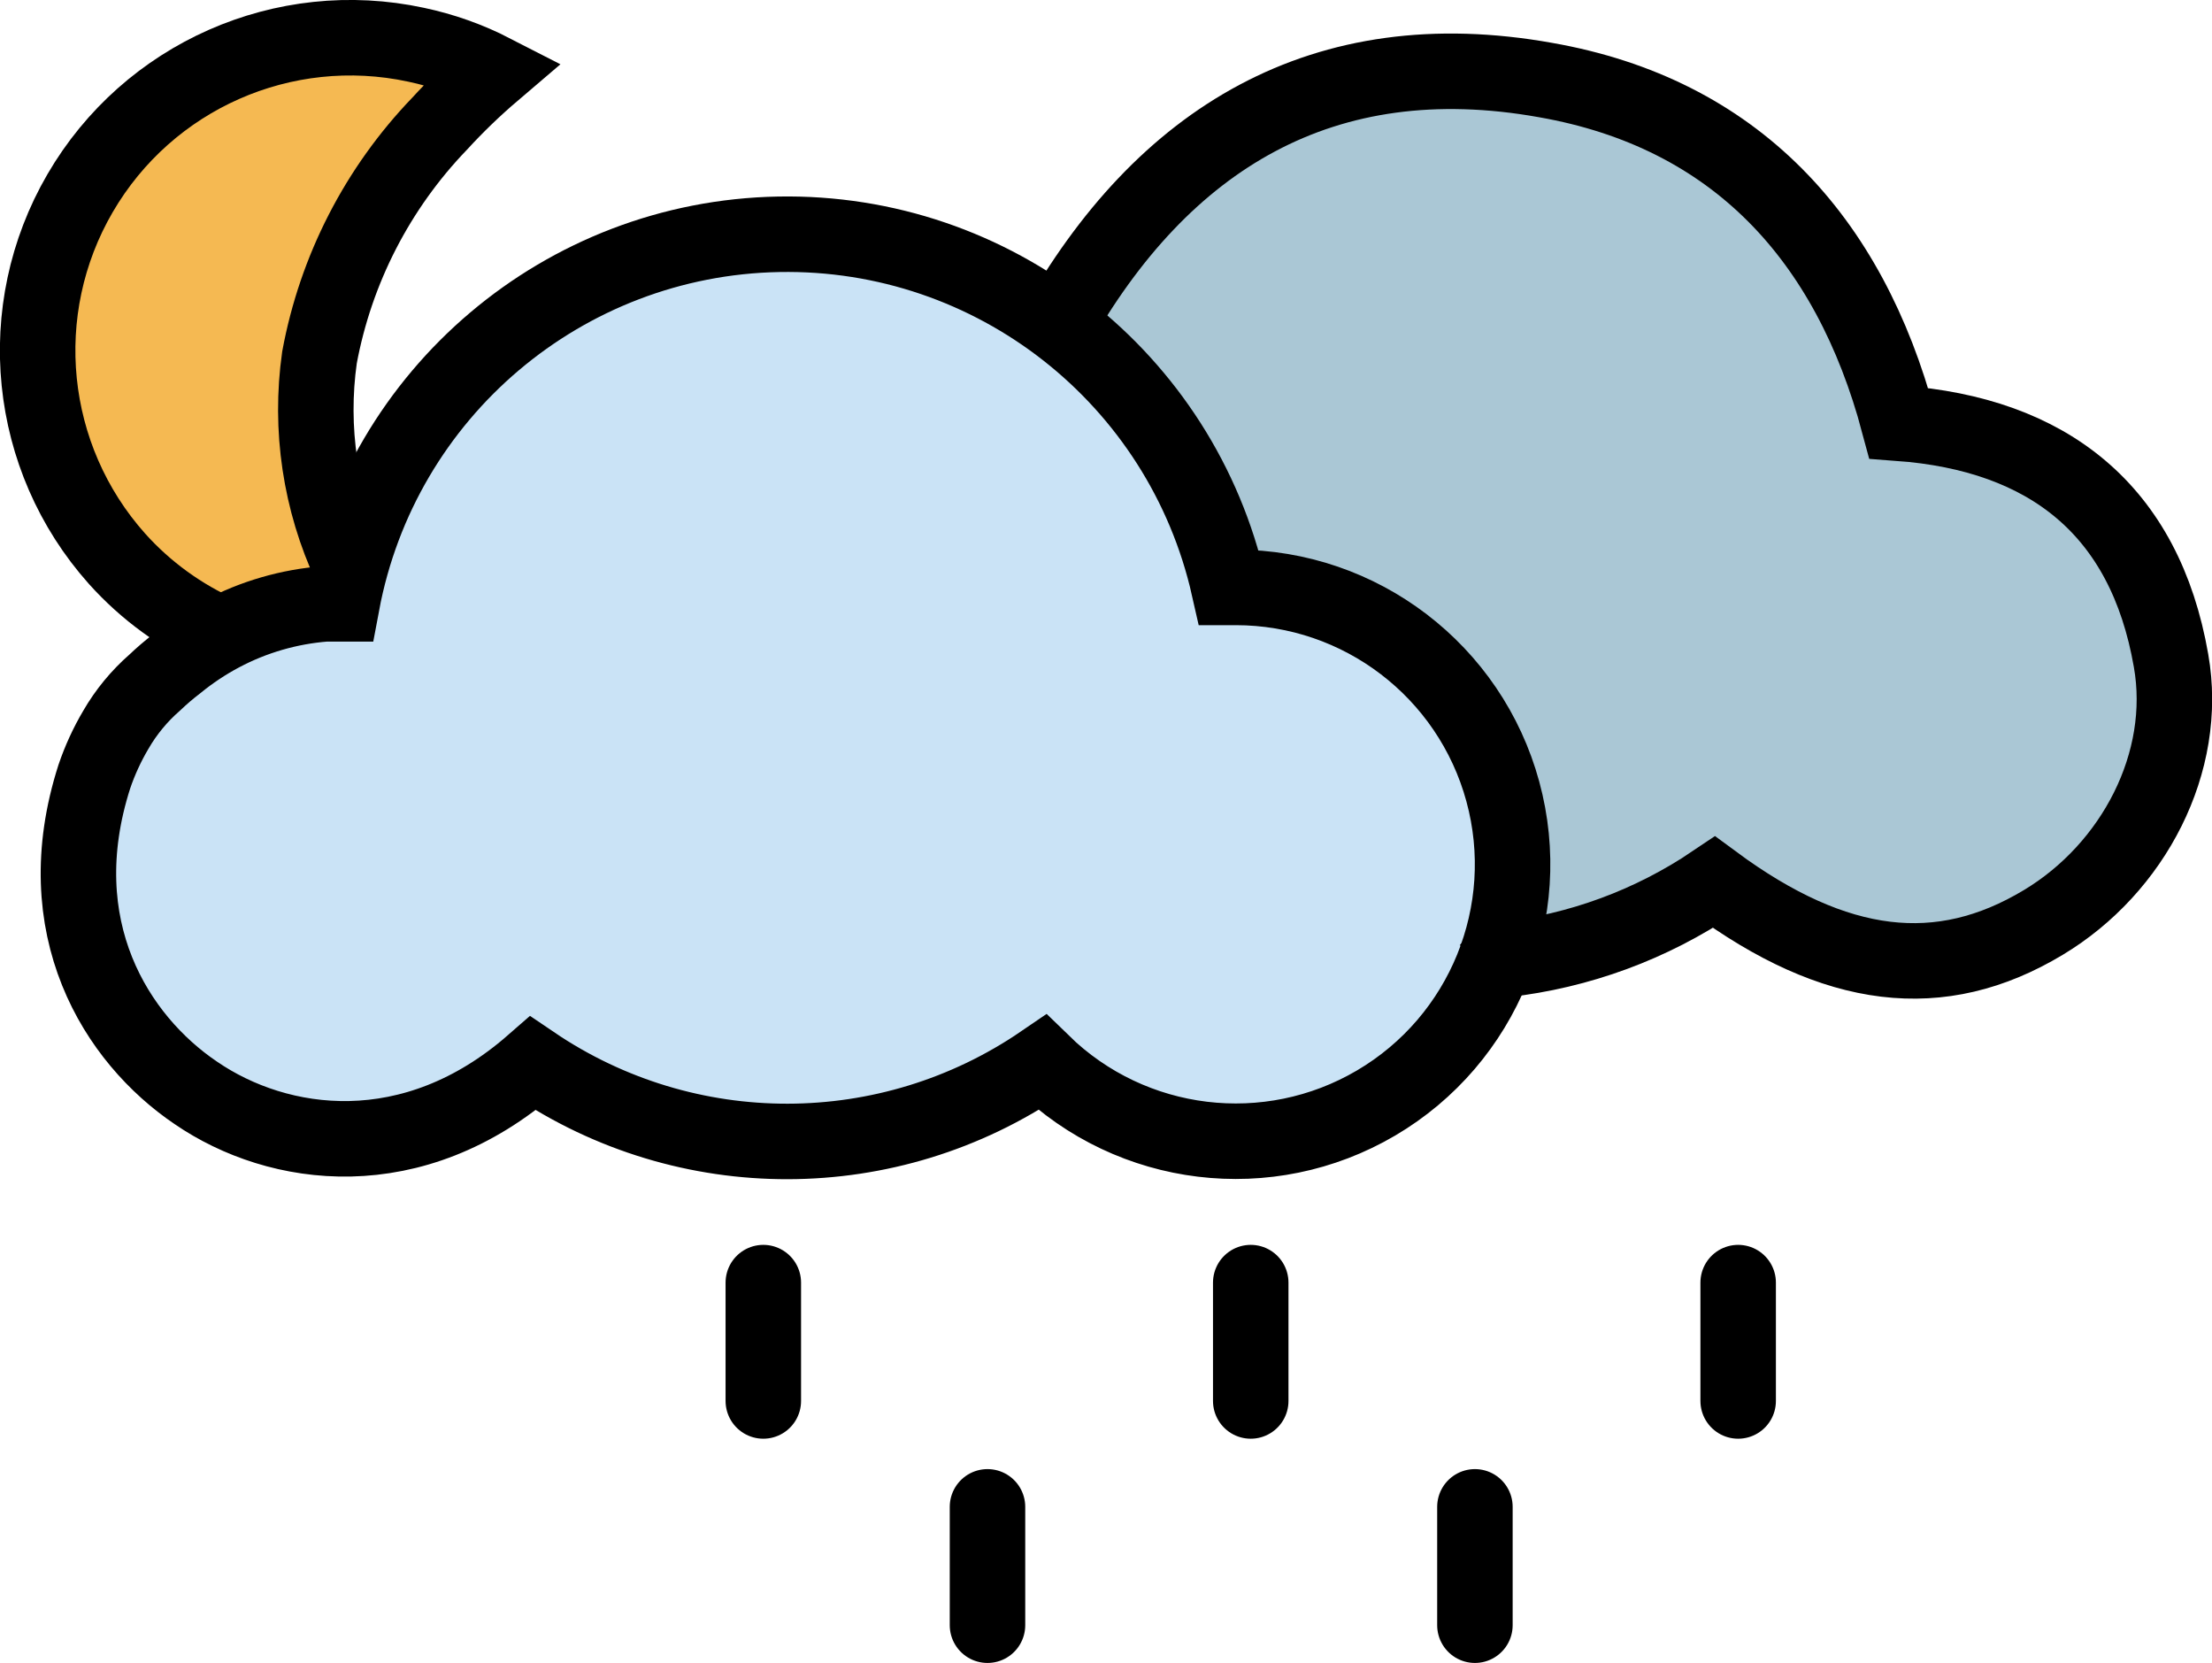
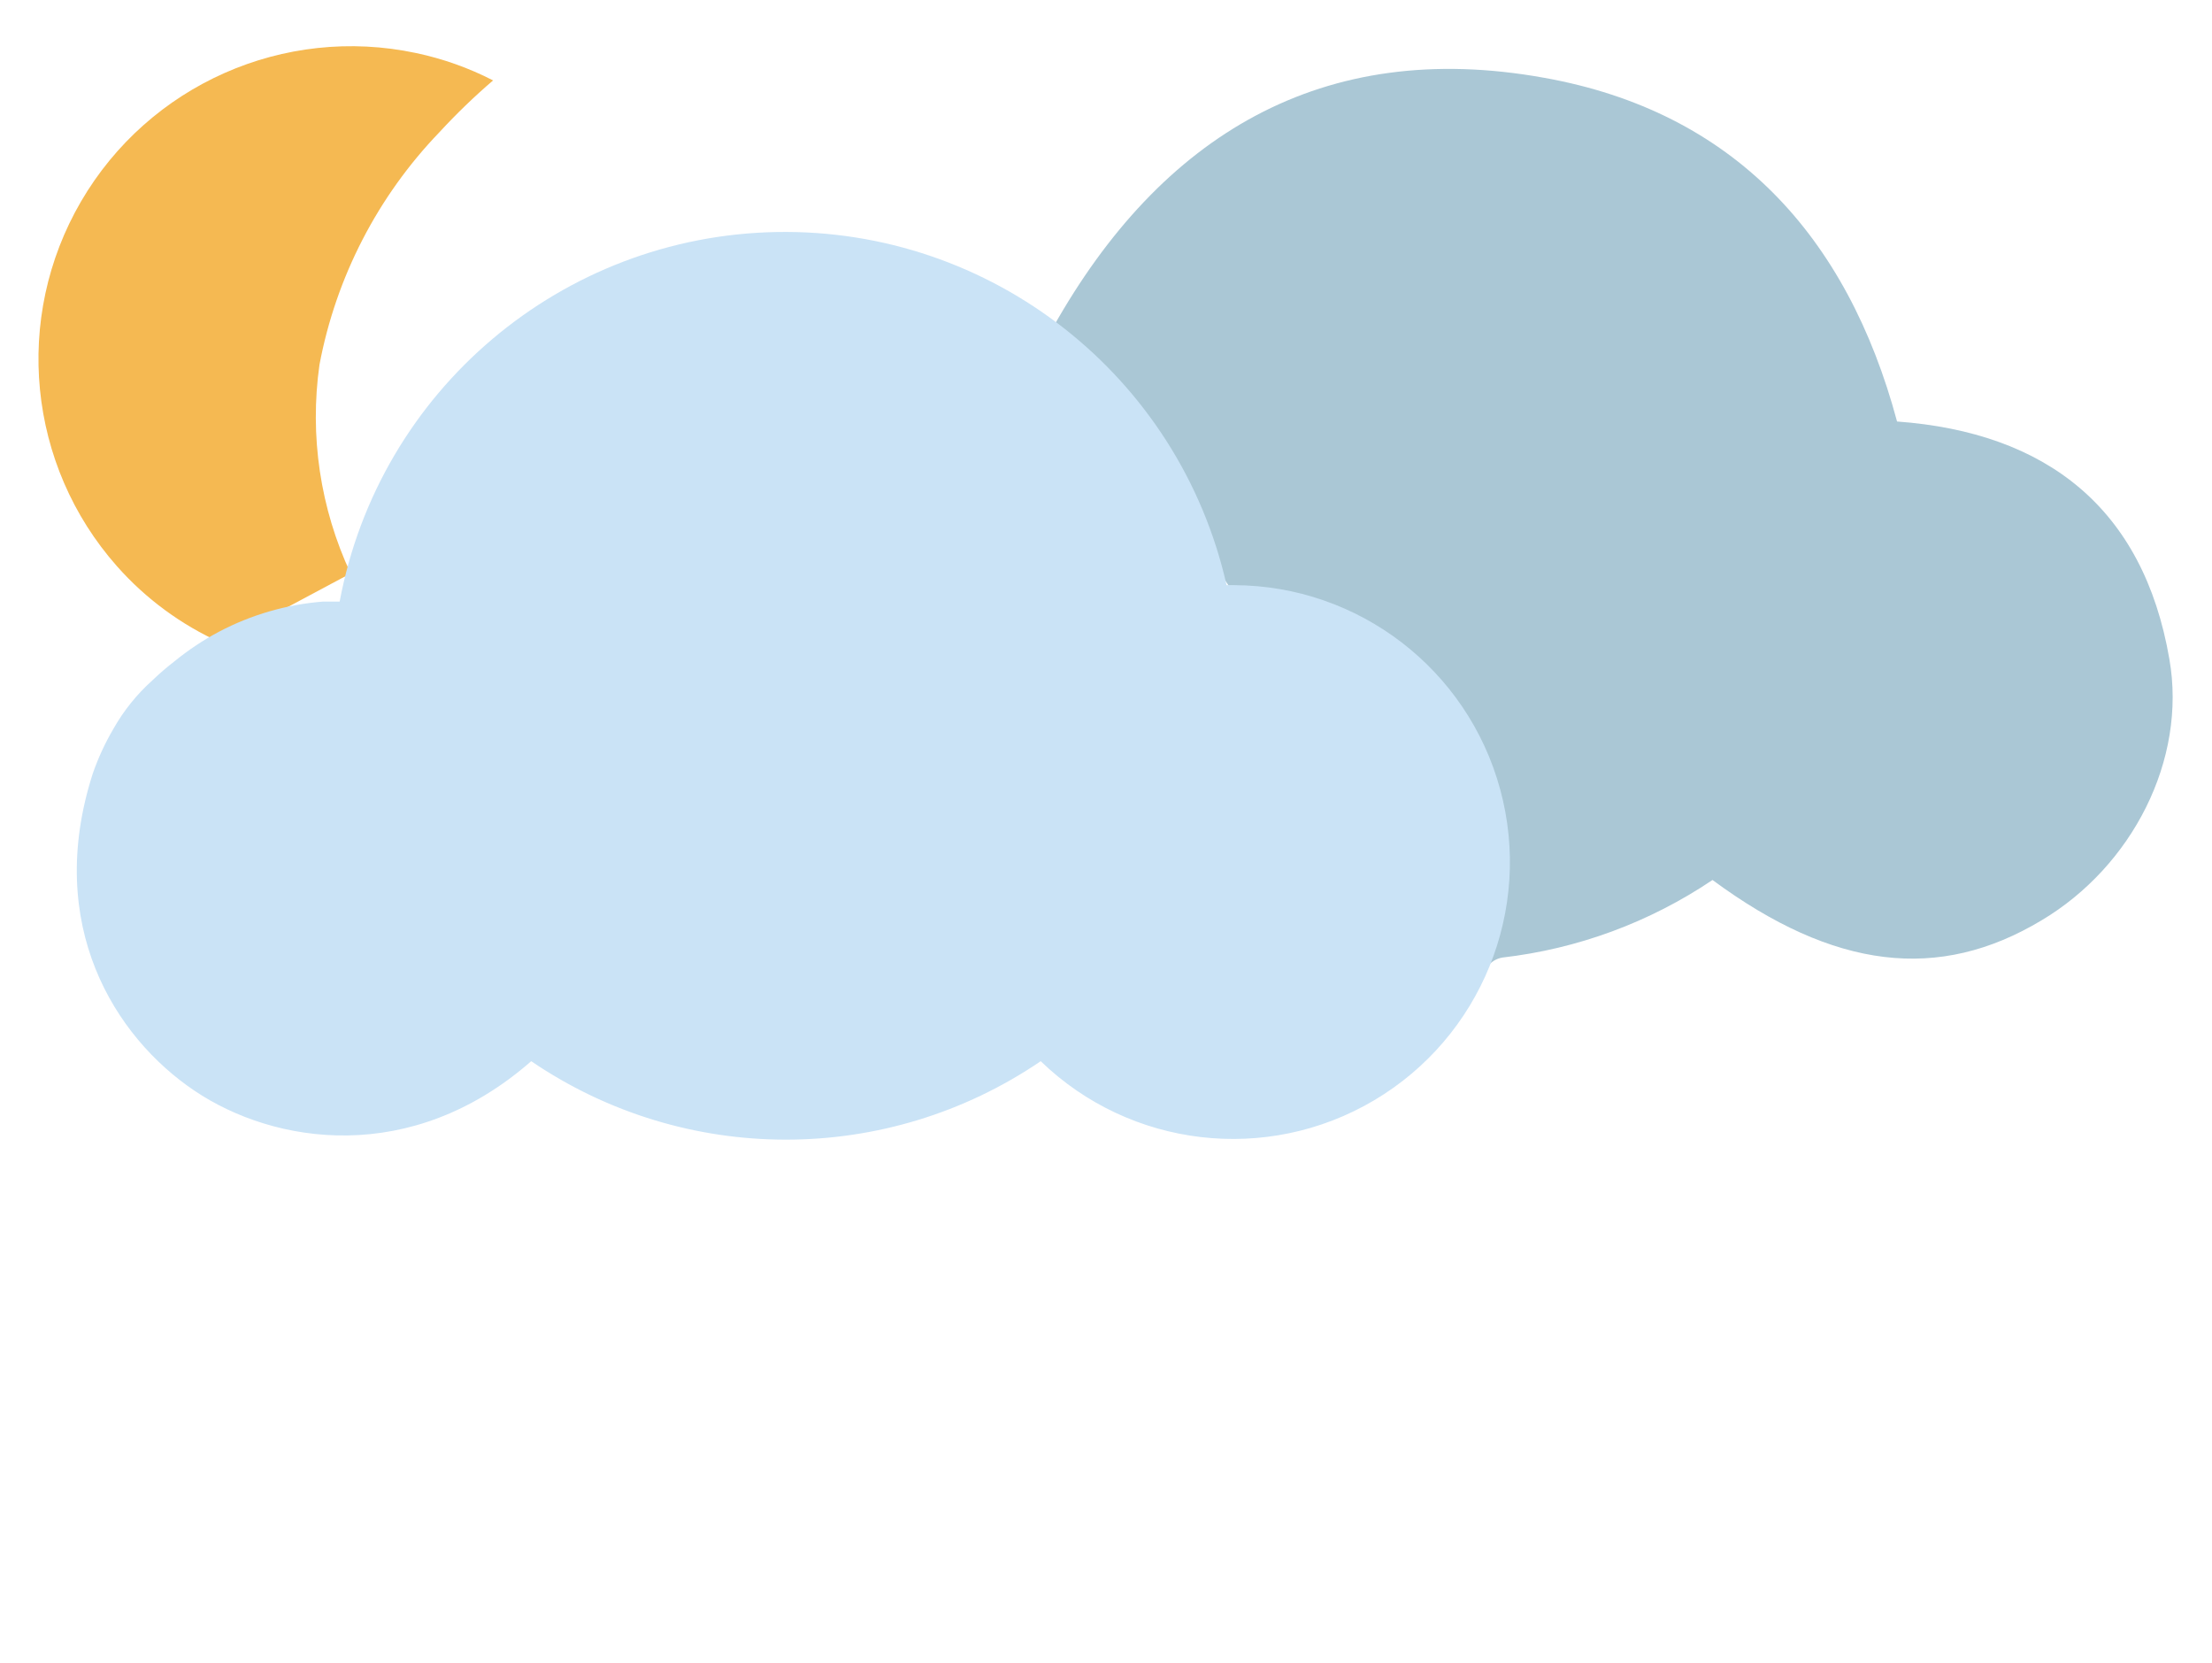
<svg xmlns="http://www.w3.org/2000/svg" viewBox="0 0 117.22 88.1">
  <defs>
-     <style>.cls-1{fill:#f5b952;}.cls-2{fill:#aac7d5;}.cls-3{fill:#cae3f6;}.cls-4,.cls-5{fill:none;stroke:#000;stroke-miterlimit:10;stroke-width:4px;}.cls-5{stroke-linecap:round;}</style>
+     <style>.cls-1{fill:#f5b952;}.cls-2{fill:#aac7d5;}.cls-3{fill:#cae3f6;}.cls-4,.cls-5{fill:none;stroke-miterlimit:10;stroke-width:4px;}.cls-5{stroke-linecap:round;}</style>
  </defs>
  <g id="Layer_2" data-name="Layer 2">
    <g id="Layer_1-2" data-name="Layer 1">
      <path class="cls-1" d="M18.58,30.38a19.63,19.63,0,0,1-1.65-11.06A24.25,24.25,0,0,1,23.29,7a33.66,33.66,0,0,1,2.84-2.74,16.28,16.28,0,0,0-4.08-1.45A16.57,16.57,0,0,0,6.2,30a16.23,16.23,0,0,0,5.51,4.05" />
      <path class="cls-2" d="M78.84,51.19a1.25,1.25,0,0,1,.77-.46,25.05,25.05,0,0,0,11.14-4.11c6.44,4.75,12,5.41,17.45,2.13,4.78-2.85,7.7-8.49,6.76-13.84-1.38-8-6.52-12-14.43-12.58C97.89,12.49,91.86,5.91,81.82,4.12,70.07,2,61.52,7.17,55.8,17.35" />
      <path class="cls-3" d="M65.39,31,65,31a24,24,0,0,0-47,.87c-.29,0-.58,0-.87,0a14.22,14.22,0,0,0-5.53,1.6,14.44,14.44,0,0,0-2.36,1.57,14,14,0,0,0-1.16,1A10.12,10.12,0,0,0,6,38.63,13.13,13.13,0,0,0,4.91,41C2.35,49,6.07,54.93,10.3,57.78s11.5,4,17.85-1.56a24,24,0,0,0,27,0A14.67,14.67,0,1,0,65.39,31Z" />
      <path class="cls-4" d="M18.58,30a19.63,19.63,0,0,1-1.65-11.06A24.21,24.21,0,0,1,23.29,6.56a32.14,32.14,0,0,1,2.84-2.74,16.28,16.28,0,0,0-4.08-1.45A16.57,16.57,0,0,0,6.2,29.6a16.23,16.23,0,0,0,5.51,4" />
      <path class="cls-4" d="M78.93,51.31a1.29,1.29,0,0,1,.77-.47,24.84,24.84,0,0,0,11.13-4.1c6.44,4.75,12,5.41,17.45,2.13C113.06,46,116,40.38,115.05,35c-1.39-8-6.53-12-14.43-12.58C98,12.61,91.94,6,81.9,4.24c-11.74-2.1-20.29,3.05-26,13.23" />
      <path class="cls-4" d="M65.48,31.12l-.36,0a24,24,0,0,0-47,.87l-.87,0a14.06,14.06,0,0,0-5.52,1.6,14.44,14.44,0,0,0-2.36,1.57,14.06,14.06,0,0,0-1.17,1,9.89,9.89,0,0,0-2.06,2.5A13.24,13.24,0,0,0,5,41.14c-2.57,8,1.16,13.91,5.38,16.76,4.38,3,11.5,4,17.86-1.56a24,24,0,0,0,27-.05A14.67,14.67,0,1,0,65.48,31.12Z" />
      <line class="cls-5" x1="92.11" y1="67.95" x2="92.11" y2="74.22" />
      <line class="cls-5" x1="66.28" y1="67.95" x2="66.28" y2="74.22" />
      <line class="cls-5" x1="40.45" y1="67.95" x2="40.45" y2="74.22" />
      <line class="cls-5" x1="78.16" y1="79.83" x2="78.16" y2="86.1" />
      <line class="cls-5" x1="52.33" y1="79.83" x2="52.33" y2="86.1" />
    </g>
  </g>
</svg>
